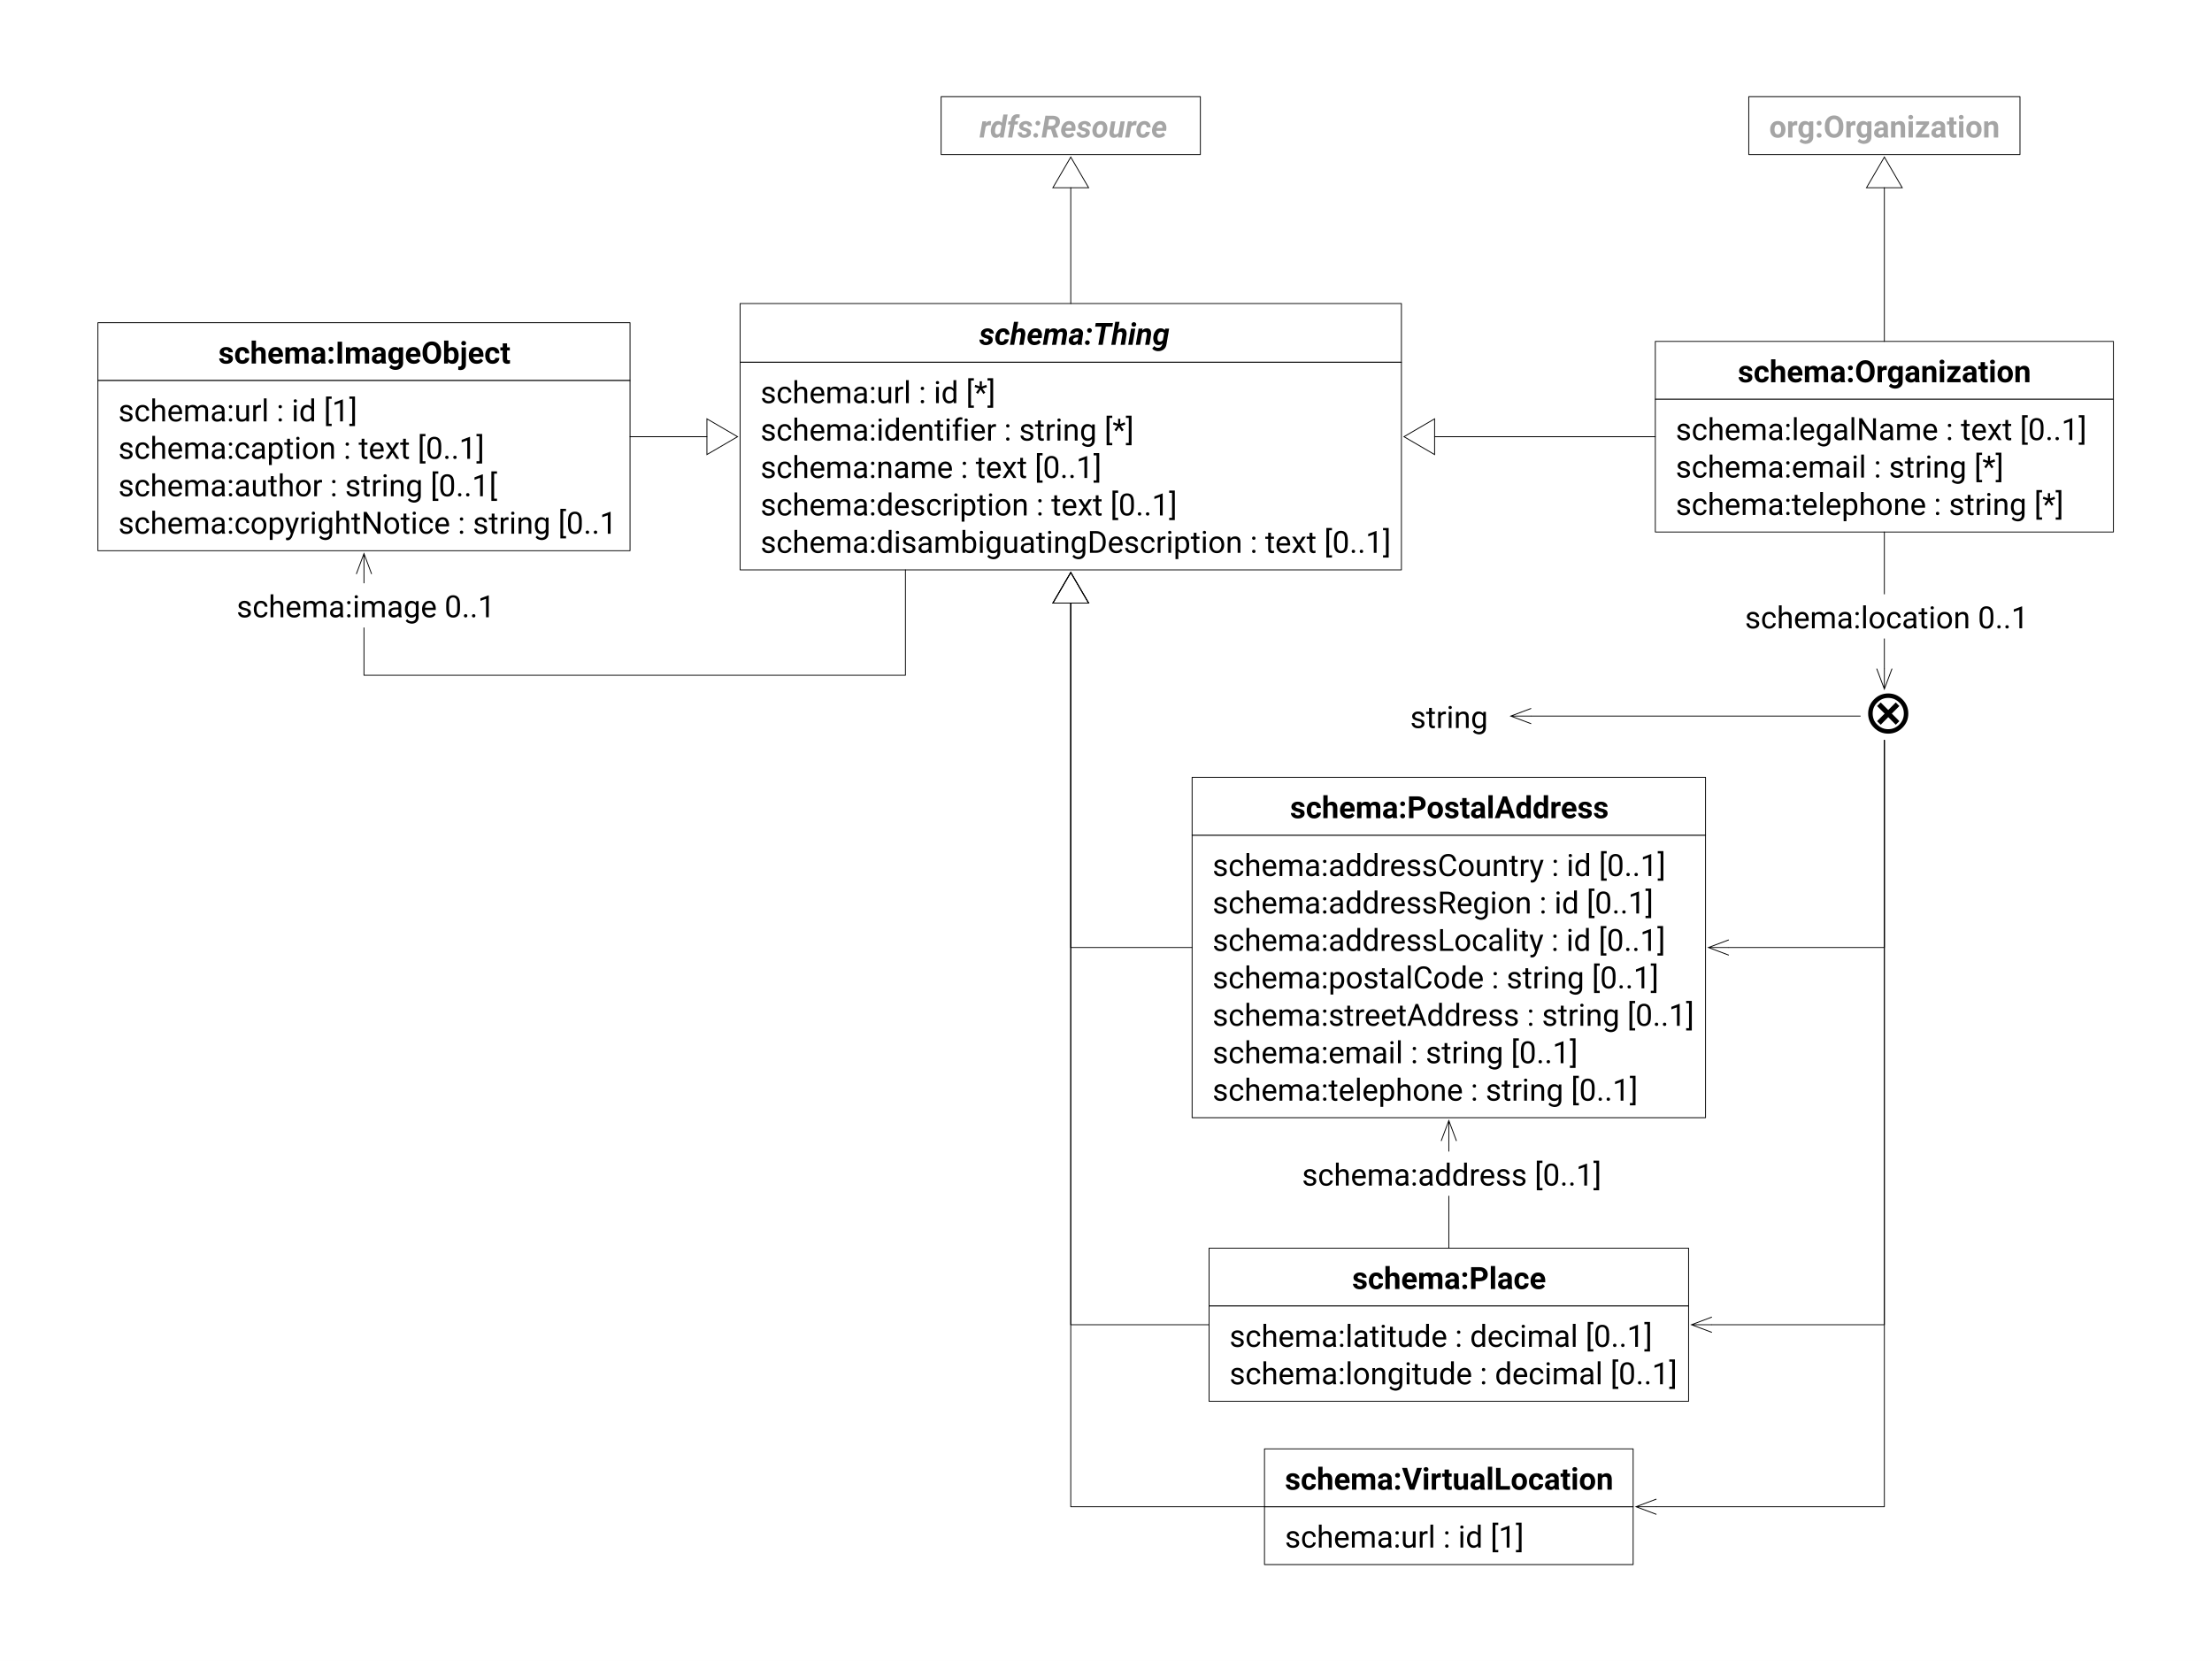
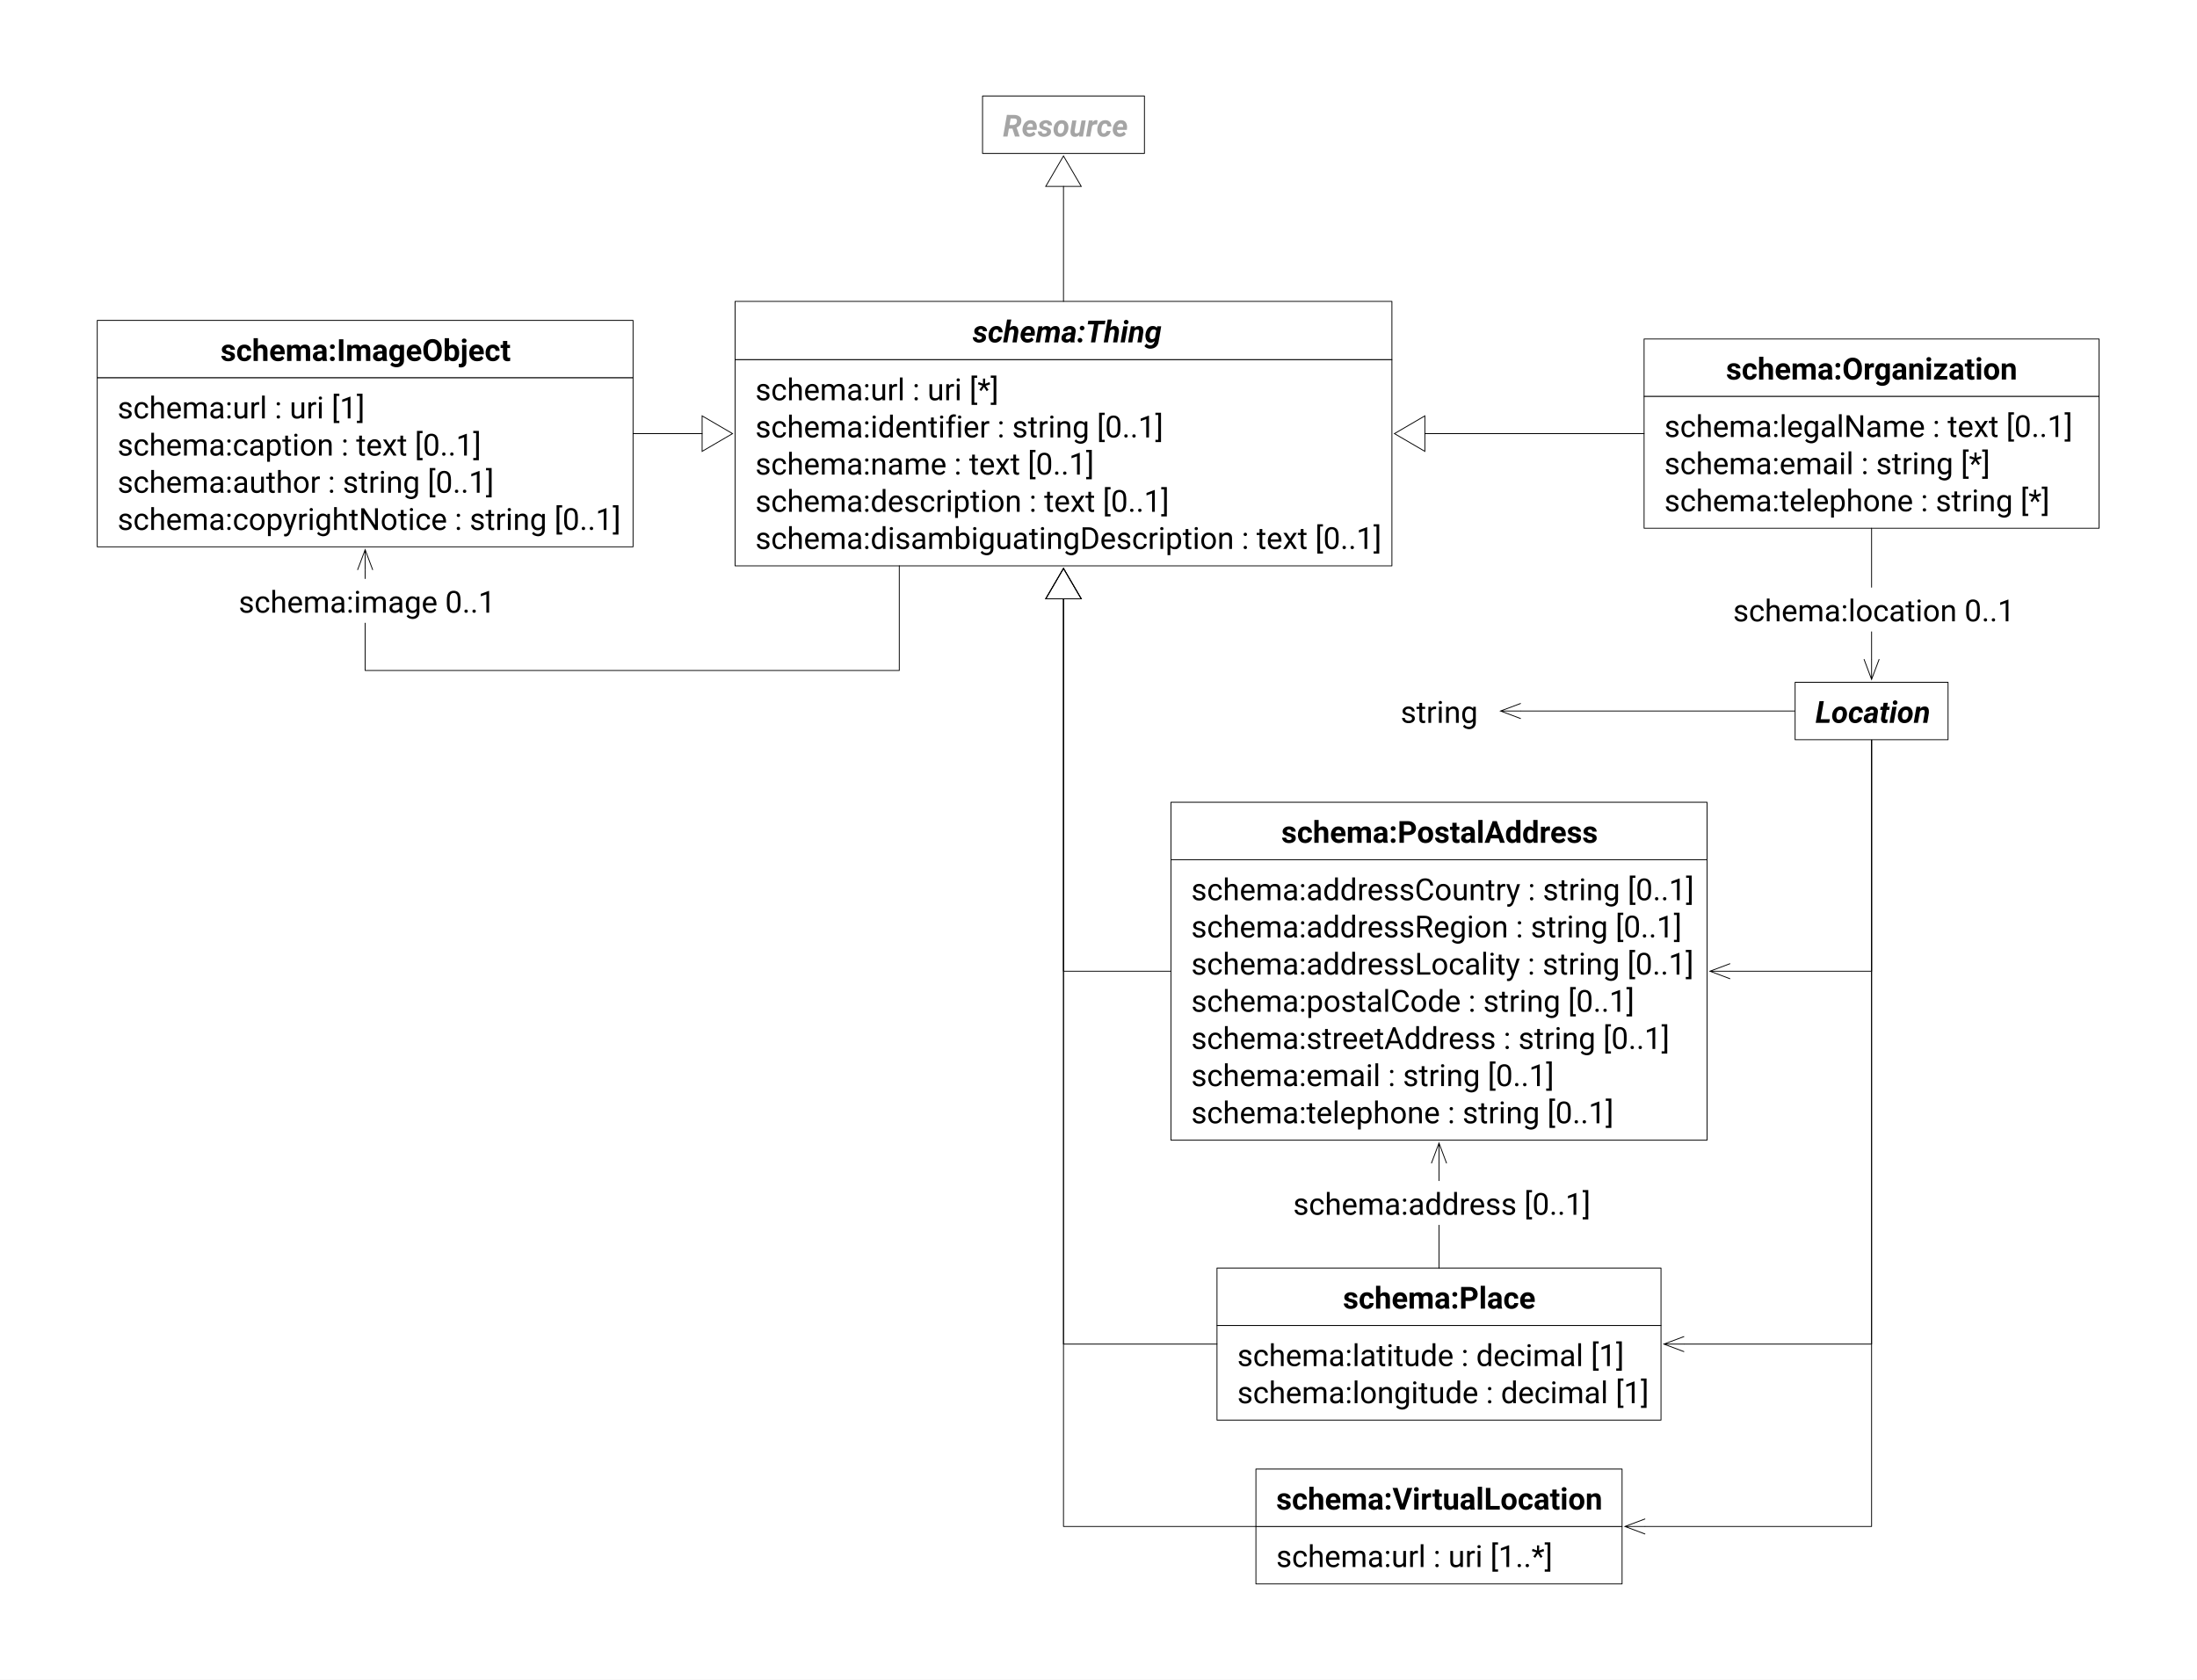
- <svg xmlns="http://www.w3.org/2000/svg" xmlns:xlink="http://www.w3.org/1999/xlink" version="1.1" viewBox="-162 -61 650 488" width="650" height="488">
+ <svg xmlns="http://www.w3.org/2000/svg" xmlns:xlink="http://www.w3.org/1999/xlink" version="1.1" viewBox="-162 -61 650 497" width="650" height="497">
  <defs>
    <marker orient="auto" overflow="visible" markerUnits="strokeWidth" id="UMLInheritance_Marker" stroke-linejoin="miter" stroke-miterlimit="10" viewBox="-1 -22 38 44" markerWidth="38" markerHeight="44" color="black">
      <g>
        <path d="M 36 0 L 0 -21 L 0 21 Z" fill="none" stroke="currentColor" stroke-width="1" />
      </g>
    </marker>
    <marker orient="auto" overflow="visible" markerUnits="strokeWidth" id="StickArrow_Marker" stroke-linejoin="miter" stroke-miterlimit="10" viewBox="-1 -10 26 20" markerWidth="26" markerHeight="20" color="black">
      <g>
        <path d="M 24 0 L 0 0 M 0 -9 L 24 0 L 0 9" fill="none" stroke="currentColor" stroke-width="1" />
      </g>
    </marker>
  </defs>
-   <g id="things" stroke-dasharray="none" fill="none" stroke="none" fill-opacity="1" stroke-opacity="1">
-     <rect fill="white" x="-162" y="-61" width="650" height="488" />
+   <g id="things" stroke-dasharray="none" fill="none" fill-opacity="1" stroke="none" stroke-opacity="1">
+     <rect fill="white" x="-162" y="-61" width="650" height="497" />
    <g id="things_Layer_1">
      <g id="Group_358">
        <g id="Graphic_360">
          <a xlink:href="https://schema.org/Thing">
            <rect x="55.479" y="28.177" width="194.329" height="17.261" fill="white" />
            <rect x="55.479" y="28.177" width="194.329" height="17.261" stroke="black" stroke-linecap="round" stroke-linejoin="round" stroke-width=".25" />
            <text transform="translate(125.7508 31.3077)" fill="black">
-               <tspan font-family="Roboto" font-style="italic" font-weight="bold" font-size="9" fill="black" x="0" y="9">schema:Thing
-                             </tspan>
+               <tspan font-family="Roboto" font-style="italic" font-weight="bold" font-size="9" fill="black" x="0" y="9" xml:space="preserve">schema:Thing</tspan>
            </text>
          </a>
        </g>
        <g id="Graphic_359">
          <rect x="55.479" y="45.438" width="194.329" height="61" fill="white" />
          <rect x="55.479" y="45.438" width="194.329" height="61" stroke="black" stroke-linecap="round" stroke-linejoin="round" stroke-width=".25" />
          <text transform="translate(61.47862 48.43823)" fill="black">
-             <tspan font-family="Roboto" font-size="9" fill="black" x="0" y="9">schema:url : id [*]</tspan>
-             <tspan font-family="Roboto" font-size="9" fill="black" x="0" y="20">schema:identifier : string
-                             [*]
-                         </tspan>
-             <tspan font-family="Roboto" font-size="9" fill="black" x="0" y="31">schema:name : text [0..1]
-                         </tspan>
-             <tspan font-family="Roboto" font-size="9" fill="black" x="0" y="42">schema:description : text
-                             [0..1]
-                         </tspan>
-             <tspan font-family="Roboto" font-size="9" fill="black" x="0" y="53">
-                             schema:disambiguatingDescription : text [0..1]
-                         </tspan>
+             <tspan font-family="Roboto" font-size="9" fill="black" x="0" y="9" xml:space="preserve">schema:url : uri [*]</tspan>
+             <tspan font-family="Roboto" font-size="9" fill="black" x="0" y="20" xml:space="preserve">schema:identifier : string [0..1]</tspan>
+             <tspan font-family="Roboto" font-size="9" fill="black" x="0" y="31" xml:space="preserve">schema:name : text [0..1]</tspan>
+             <tspan font-family="Roboto" font-size="9" fill="black" x="0" y="42" xml:space="preserve">schema:description : text [0..1]</tspan>
+             <tspan font-family="Roboto" font-size="9" fill="black" x="0" y="53" xml:space="preserve">schema:disambiguatingDescription : text [0..1]</tspan>
          </text>
        </g>
      </g>
      <g id="Group_356">
        <g id="Graphic_357">
          <a xlink:href="resources.svg">
-             <rect x="114.554" y="-32.598" width="76.179" height="17" fill="white" />
-             <rect x="114.554" y="-32.598" width="76.179" height="17" stroke="black" stroke-linecap="round" stroke-linejoin="round" stroke-width=".25" />
-             <text transform="translate(120.5537 -29.59842)" fill="#a5a5a5">
-               <tspan font-family="Roboto" font-style="italic" font-weight="bold" font-size="9" fill="#a5a5a5" x="5.276" y="9">rdfs:Resource
-                             </tspan>
+             <rect x="128.694" y="-32.598" width="47.899" height="17" fill="white" />
+             <rect x="128.694" y="-32.598" width="47.899" height="17" stroke="black" stroke-linecap="round" stroke-linejoin="round" stroke-width=".25" />
+             <text transform="translate(134.6937 -29.59842)" fill="#a5a5a5">
+               <tspan font-family="Roboto" font-style="italic" font-weight="bold" font-size="9" fill="#a5a5a5" x="0" y="9" xml:space="preserve">Resource</tspan>
            </text>
          </a>
        </g>
      </g>
      <g id="Line_355">
        <line x1="152.643" y1="28.177" x2="152.643" y2="-5.848" marker-end="url(#UMLInheritance_Marker)" stroke="black" stroke-linecap="round" stroke-linejoin="round" stroke-width=".25" />
      </g>
      <g id="Group_352">
        <g id="Graphic_354">
          <a xlink:href="https://schema.org/Organization">
            <rect x="324.416" y="39.308" width="134.616" height="17" fill="white" />
            <rect x="324.416" y="39.308" width="134.616" height="17" stroke="black" stroke-linecap="round" stroke-linejoin="round" stroke-width=".25" />
            <text transform="translate(348.6463 42.3077)" fill="black">
-               <tspan font-family="Roboto" font-weight="bold" font-size="9" fill="black" x="0" y="9">
-                                 schema:Organization
-                             </tspan>
+               <tspan font-family="Roboto" font-weight="bold" font-size="9" fill="black" x="0" y="9" xml:space="preserve">schema:Organization</tspan>
            </text>
          </a>
        </g>
        <g id="Graphic_353">
          <rect x="324.416" y="56.308" width="134.616" height="39" fill="white" />
          <rect x="324.416" y="56.308" width="134.616" height="39" stroke="black" stroke-linecap="round" stroke-linejoin="round" stroke-width=".25" />
          <text transform="translate(330.4156 59.3077)" fill="black">
-             <tspan font-family="Roboto" font-size="9" fill="black" x="0" y="9">schema:legalName : text
-                             [0..1]
-                         </tspan>
-             <tspan font-family="Roboto" font-size="9" fill="black" x="0" y="20">schema:email : string [*]
-                         </tspan>
-             <tspan font-family="Roboto" font-size="9" fill="black" x="0" y="31">schema:telephone : string
-                             [*]
-                         </tspan>
+             <tspan font-family="Roboto" font-size="9" fill="black" x="0" y="9" xml:space="preserve">schema:legalName : text [0..1]</tspan>
+             <tspan font-family="Roboto" font-size="9" fill="black" x="0" y="20" xml:space="preserve">schema:email : string [*]</tspan>
+             <tspan font-family="Roboto" font-size="9" fill="black" x="0" y="31" xml:space="preserve">schema:telephone : string [*]</tspan>
          </text>
        </g>
      </g>
      <g id="Line_351">
        <line x1="324.416" y1="67.308" x2="259.558" y2="67.308" marker-end="url(#UMLInheritance_Marker)" stroke="black" stroke-linecap="round" stroke-linejoin="round" stroke-width=".25" />
-       </g>
-       <g id="Group_349">
-         <g id="Graphic_350">
-           <a xlink:href="agents.svg">
-             <rect x="351.873" y="-32.598" width="79.702" height="17" fill="white" />
-             <rect x="351.873" y="-32.598" width="79.702" height="17" stroke="black" stroke-linecap="round" stroke-linejoin="round" stroke-width=".25" />
-             <text transform="translate(357.8727 -29.59842)" fill="#a5a5a5">
-               <tspan font-family="Roboto" font-weight="bold" font-size="9" fill="#a5a5a5" x="0" y="9">
-                                 org:Organization
-                             </tspan>
-             </text>
-           </a>
-         </g>
-       </g>
-       <g id="Line_348">
-         <line x1="391.724" y1="39.308" x2="391.724" y2="-5.848" marker-end="url(#UMLInheritance_Marker)" stroke="black" stroke-linecap="round" stroke-linejoin="round" stroke-width=".25" />
      </g>
      <g id="Group_345">
        <g id="Graphic_347">
          <a xlink:href="https://schema.org/Place">
-             <rect x="193.284" y="305.717" width="140.909" height="17" fill="white" />
-             <rect x="193.284" y="305.717" width="140.909" height="17" stroke="black" stroke-linecap="round" stroke-linejoin="round" stroke-width=".25" />
-             <text transform="translate(235.3173 308.7165)" fill="black">
-               <tspan font-family="Roboto" font-weight="bold" font-size="9" fill="black" x="0" y="9">
-                                 schema:Place
-                             </tspan>
+             <rect x="198.057" y="314.224" width="131.364" height="17" fill="white" />
+             <rect x="198.057" y="314.224" width="131.364" height="17" stroke="black" stroke-linecap="round" stroke-linejoin="round" stroke-width=".25" />
+             <text transform="translate(235.3173 317.2236)" fill="black">
+               <tspan font-family="Roboto" font-weight="bold" font-size="9" fill="black" x="0" y="9" xml:space="preserve">schema:Place</tspan>
            </text>
          </a>
        </g>
        <g id="Graphic_346">
-           <rect x="193.284" y="322.717" width="140.909" height="28" fill="white" />
-           <rect x="193.284" y="322.717" width="140.909" height="28" stroke="black" stroke-linecap="round" stroke-linejoin="round" stroke-width=".25" />
-           <text transform="translate(199.2843 325.7165)" fill="black">
-             <tspan font-family="Roboto" font-size="9" fill="black" x="0" y="9">schema:latitude : decimal
-                             [0..1]
-                         </tspan>
-             <tspan font-family="Roboto" font-size="9" fill="black" x="0" y="20">schema:longitude : decimal
-                             [0..1]
-                         </tspan>
+           <rect x="198.057" y="331.224" width="131.364" height="28" fill="white" />
+           <rect x="198.057" y="331.224" width="131.364" height="28" stroke="black" stroke-linecap="round" stroke-linejoin="round" stroke-width=".25" />
+           <text transform="translate(204.0568 334.2236)" fill="black">
+             <tspan font-family="Roboto" font-size="9" fill="black" x="0" y="9" xml:space="preserve">schema:latitude : decimal [1]</tspan>
+             <tspan font-family="Roboto" font-size="9" fill="black" x="0" y="20" xml:space="preserve">schema:longitude : decimal [1]</tspan>
          </text>
        </g>
      </g>
      <g id="Group_342">
        <g id="Graphic_344">
-           <rect x="188.303" y="184.386" width="150.872" height="83" fill="white" />
-           <rect x="188.303" y="184.386" width="150.872" height="83" stroke="black" stroke-linecap="round" stroke-linejoin="round" stroke-width=".25" />
-           <text transform="translate(194.3031 187.3858)" fill="black">
-             <tspan font-family="Roboto" font-size="9" fill="black" x="0" y="9">schema:addressCountry : id
-                             [0..1]
-                         </tspan>
-             <tspan font-family="Roboto" font-size="9" fill="black" x="0" y="20">schema:addressRegion : id
-                             [0..1]
-                         </tspan>
-             <tspan font-family="Roboto" font-size="9" fill="black" x="0" y="31">schema:addressLocality : id
-                             [0..1]
-                         </tspan>
-             <tspan font-family="Roboto" font-size="9" fill="black" x="0" y="42">schema:postalCode : string
-                             [0..1]
-                         </tspan>
-             <tspan font-family="Roboto" font-size="9" fill="black" x="0" y="53">schema:streetAddress :
-                             string [0..1]
-                         </tspan>
-             <tspan font-family="Roboto" font-size="9" fill="black" x="0" y="64">schema:email : string
-                             [0..1]
-                         </tspan>
-             <tspan font-family="Roboto" font-size="9" fill="black" x="0" y="75">schema:telephone : string
-                             [0..1]
-                         </tspan>
+           <rect x="184.434" y="193.386" width="158.61" height="83" fill="white" />
+           <rect x="184.434" y="193.386" width="158.61" height="83" stroke="black" stroke-linecap="round" stroke-linejoin="round" stroke-width=".25" />
+           <text transform="translate(190.4337 196.3858)" fill="black">
+             <tspan font-family="Roboto" font-size="9" fill="black" x="0" y="9" xml:space="preserve">schema:addressCountry : string [0..1]</tspan>
+             <tspan font-family="Roboto" font-size="9" fill="black" x="0" y="20" xml:space="preserve">schema:addressRegion : string [0..1]</tspan>
+             <tspan font-family="Roboto" font-size="9" fill="black" x="0" y="31" xml:space="preserve">schema:addressLocality : string [0..1]</tspan>
+             <tspan font-family="Roboto" font-size="9" fill="black" x="0" y="42" xml:space="preserve">schema:postalCode : string [0..1]</tspan>
+             <tspan font-family="Roboto" font-size="9" fill="black" x="0" y="53" xml:space="preserve">schema:streetAddress : string [0..1]</tspan>
+             <tspan font-family="Roboto" font-size="9" fill="black" x="0" y="64" xml:space="preserve">schema:email : string [0..1]</tspan>
+             <tspan font-family="Roboto" font-size="9" fill="black" x="0" y="75" xml:space="preserve">schema:telephone : string [0..1]</tspan>
          </text>
        </g>
        <g id="Graphic_343">
          <a xlink:href="https://schema.org/PostalAddress">
-             <rect x="188.303" y="167.386" width="150.872" height="17" fill="white" />
-             <rect x="188.303" y="167.386" width="150.872" height="17" stroke="black" stroke-linecap="round" stroke-linejoin="round" stroke-width=".25" />
-             <text transform="translate(217.0712 170.3858)" fill="black">
-               <tspan font-family="Roboto" font-weight="bold" font-size="9" fill="black" x="0" y="9">
-                                 schema:PostalAddress
-                             </tspan>
+             <rect x="184.434" y="176.386" width="158.61" height="17" fill="white" />
+             <rect x="184.434" y="176.386" width="158.61" height="17" stroke="black" stroke-linecap="round" stroke-linejoin="round" stroke-width=".25" />
+             <text transform="translate(217.0712 179.3858)" fill="black">
+               <tspan font-family="Roboto" font-weight="bold" font-size="9" fill="black" x="0" y="9" xml:space="preserve">schema:PostalAddress</tspan>
            </text>
          </a>
        </g>
      </g>
      <g id="Group_339">
        <g id="Graphic_341">
-           <rect x="209.575" y="381.691" width="108.328" height="17" fill="white" />
-           <rect x="209.575" y="381.691" width="108.328" height="17" stroke="black" stroke-linecap="round" stroke-linejoin="round" stroke-width=".25" />
-           <text transform="translate(215.5748 384.6913)" fill="black">
-             <tspan font-family="Roboto" font-size="9" fill="black" x="0" y="9">schema:url : id [1]</tspan>
+           <rect x="209.575" y="390.691" width="108.328" height="17" fill="white" />
+           <rect x="209.575" y="390.691" width="108.328" height="17" stroke="black" stroke-linecap="round" stroke-linejoin="round" stroke-width=".25" />
+           <text transform="translate(215.5748 393.6913)" fill="black">
+             <tspan font-family="Roboto" font-size="9" fill="black" x="0" y="9" xml:space="preserve">schema:url : uri [1..*]</tspan>
          </text>
        </g>
        <g id="Graphic_340">
          <a xlink:href="https://schema.org/VirtualLocation">
-             <rect x="209.575" y="364.691" width="108.328" height="17" fill="white" />
-             <rect x="209.575" y="364.691" width="108.328" height="17" stroke="black" stroke-linecap="round" stroke-linejoin="round" stroke-width=".25" />
-             <text transform="translate(215.5748 367.6913)" fill="black">
-               <tspan font-family="Roboto" font-weight="bold" font-size="9" fill="black" x="0" y="9">
-                                 schema:VirtualLocation
-                             </tspan>
+             <rect x="209.575" y="373.691" width="108.328" height="17" fill="white" />
+             <rect x="209.575" y="373.691" width="108.328" height="17" stroke="black" stroke-linecap="round" stroke-linejoin="round" stroke-width=".25" />
+             <text transform="translate(215.5748 376.6913)" fill="black">
+               <tspan font-family="Roboto" font-weight="bold" font-size="9" fill="black" x="0" y="9" xml:space="preserve">schema:VirtualLocation</tspan>
            </text>
          </a>
        </g>
      </g>
      <g id="Line_338">
-         <line x1="263.739" y1="305.717" x2="263.739" y2="274.236" marker-end="url(#StickArrow_Marker)" stroke="black" stroke-linecap="round" stroke-linejoin="round" stroke-width=".25" />
+         <line x1="263.739" y1="314.224" x2="263.739" y2="283.236" marker-end="url(#StickArrow_Marker)" stroke="black" stroke-linecap="round" stroke-linejoin="round" stroke-width=".25" />
      </g>
      <g id="Graphic_337">
-         <rect x="217.593" y="277.336" width="92.291" height="13" fill="white" />
-         <text transform="translate(220.5934 278.3358)" fill="black">
-           <tspan font-family="Roboto" font-size="9" fill="black" x="0" y="9">schema:address [0..1]</tspan>
+         <rect x="217.593" y="288.454" width="92.291" height="13" fill="white" />
+         <text transform="translate(220.5934 289.4541)" fill="black">
+           <tspan font-family="Roboto" font-size="9" fill="black" x="0" y="9" xml:space="preserve">schema:address [0..1]</tspan>
        </text>
      </g>
      <g id="Line_336">
-         <line x1="391.724" y1="95.308" x2="391.724" y2="135.453" marker-end="url(#StickArrow_Marker)" stroke="black" stroke-linecap="round" stroke-linejoin="round" stroke-width=".25" />
+         <line x1="391.724" y1="95.308" x2="391.724" y2="134.04" marker-end="url(#StickArrow_Marker)" stroke="black" stroke-linecap="round" stroke-linejoin="round" stroke-width=".25" />
      </g>
      <g id="Graphic_335">
-         <rect x="347.753" y="113.608" width="87.94" height="13" fill="white" />
-         <text transform="translate(350.7535 114.6076)" fill="black">
-           <tspan font-family="Roboto" font-size="9" fill="black" x="0" y="9">schema:location 0..1</tspan>
+         <rect x="347.753" y="112.862" width="87.94" height="13" fill="white" />
+         <text transform="translate(350.7535 113.8618)" fill="black">
+           <tspan font-family="Roboto" font-size="9" fill="black" x="0" y="9" xml:space="preserve">schema:location 0..1</tspan>
        </text>
      </g>
      <g id="Line_331">
-         <path d="M 188.303 217.386 L 152.643 217.386 L 152.643 116.188" marker-end="url(#UMLInheritance_Marker)" stroke="black" stroke-linecap="round" stroke-linejoin="round" stroke-width=".25" />
+         <path d="M 184.434 226.386 L 152.643 226.386 L 152.643 116.188" marker-end="url(#UMLInheritance_Marker)" stroke="black" stroke-linecap="round" stroke-linejoin="round" stroke-width=".25" />
      </g>
      <g id="Line_330">
-         <path d="M 209.575 381.691 L 152.643 381.691 L 152.643 116.188" marker-end="url(#UMLInheritance_Marker)" stroke="black" stroke-linecap="round" stroke-linejoin="round" stroke-width=".25" />
+         <path d="M 209.575 390.691 L 152.643 390.691 L 152.643 116.188" marker-end="url(#UMLInheritance_Marker)" stroke="black" stroke-linecap="round" stroke-linejoin="round" stroke-width=".25" />
      </g>
      <g id="Line_329">
-         <path d="M 193.284 328.216 L 152.643 328.216 L 152.643 116.188" marker-end="url(#UMLInheritance_Marker)" stroke="black" stroke-linecap="round" stroke-linejoin="round" stroke-width=".25" />
+         <path d="M 198.057 336.724 L 152.643 336.724 L 152.643 116.188" marker-end="url(#UMLInheritance_Marker)" stroke="black" stroke-linecap="round" stroke-linejoin="round" stroke-width=".25" />
      </g>
      <g id="Line_322">
-         <path d="M 104.061 106.438 L 104.061 137.402 L -55.046 137.402 L -55.046 107.658" marker-end="url(#StickArrow_Marker)" stroke="black" stroke-linecap="round" stroke-linejoin="round" stroke-width=".25" />
+         <path d="M 104.061 106.438 L 104.061 137.402 L -53.967 137.402 L -53.967 107.658" marker-end="url(#StickArrow_Marker)" stroke="black" stroke-linecap="round" stroke-linejoin="round" stroke-width=".25" />
      </g>
      <g id="Graphic_321">
-         <rect x="-95.468" y="110.367" width="80.843" height="13" fill="white" />
-         <text transform="translate(-92.4676 111.3672)" fill="black">
-           <tspan font-family="Roboto" font-size="9" fill="black" x="0" y="9">schema:image 0..1</tspan>
+         <rect x="-94.389" y="110.291" width="80.843" height="13" fill="white" />
+         <text transform="translate(-91.38875 111.2908)" fill="black">
+           <tspan font-family="Roboto" font-size="9" fill="black" x="0" y="9" xml:space="preserve">schema:image 0..1</tspan>
        </text>
      </g>
      <g id="Graphic_365">
        <text transform="translate(252.3878 143.8898)" fill="black">
-           <tspan font-family="Roboto" font-size="9" fill="black" x="0" y="9">string</tspan>
+           <tspan font-family="Roboto" font-size="9" fill="black" x="0" y="9" xml:space="preserve">string</tspan>
        </text>
      </g>
      <g id="Line_366">
-         <line x1="384.637" y1="149.39" x2="287.94" y2="149.39" marker-end="url(#StickArrow_Marker)" stroke="black" stroke-linecap="round" stroke-linejoin="round" stroke-width=".25" />
+         <line x1="369.099" y1="149.39" x2="287.94" y2="149.39" marker-end="url(#StickArrow_Marker)" stroke="black" stroke-linecap="round" stroke-linejoin="round" stroke-width=".25" />
      </g>
      <g id="Line_368">
-         <path d="M 391.724 156.476 L 391.724 217.386 L 346.025 217.386" marker-end="url(#StickArrow_Marker)" stroke="black" stroke-linecap="round" stroke-linejoin="round" stroke-width=".25" />
+         <path d="M 391.724 157.89 L 391.724 226.386 L 349.894 226.386" marker-end="url(#StickArrow_Marker)" stroke="black" stroke-linecap="round" stroke-linejoin="round" stroke-width=".25" />
      </g>
      <g id="Line_369">
-         <path d="M 391.724 156.476 L 391.724 328.217 L 341.043 328.217" marker-end="url(#StickArrow_Marker)" stroke="black" stroke-linecap="round" stroke-linejoin="round" stroke-width=".25" />
+         <path d="M 391.724 157.89 L 391.724 336.724 L 336.271 336.724" marker-end="url(#StickArrow_Marker)" stroke="black" stroke-linecap="round" stroke-linejoin="round" stroke-width=".25" />
      </g>
      <g id="Line_370">
-         <path d="M 391.724 156.476 L 391.724 381.691 L 324.753 381.691" marker-end="url(#StickArrow_Marker)" stroke="black" stroke-linecap="round" stroke-linejoin="round" stroke-width=".25" />
-       </g>
-       <g id="Graphic_371">
-         <text transform="translate(385.3209 142.3031)" fill="black">
-           <tspan font-family="Apple Symbols" font-size="18" fill="black" x="0" y="12">⊗</tspan>
-         </text>
+         <path d="M 391.724 157.89 L 391.724 390.691 L 324.753 390.691" marker-end="url(#StickArrow_Marker)" stroke="black" stroke-linecap="round" stroke-linejoin="round" stroke-width=".25" />
      </g>
      <g id="Group_372">
        <g id="Graphic_374">
          <a xlink:href="https://schema.org/ImageObject">
-             <rect x="-133.228" y="33.808" width="156.365" height="17" fill="white" />
-             <rect x="-133.228" y="33.808" width="156.365" height="17" stroke="black" stroke-linecap="round" stroke-linejoin="round" stroke-width=".25" />
-             <text transform="translate(-97.84871 36.8077)" fill="black">
-               <tspan font-family="Roboto" font-weight="bold" font-size="9" fill="black" x="0" y="9">
-                                 schema:ImageObject
-                             </tspan>
+             <rect x="-133.228" y="33.808" width="158.522" height="17" fill="white" />
+             <rect x="-133.228" y="33.808" width="158.522" height="17" stroke="black" stroke-linecap="round" stroke-linejoin="round" stroke-width=".25" />
+             <text transform="translate(-96.76985 36.8077)" fill="black">
+               <tspan font-family="Roboto" font-weight="bold" font-size="9" fill="black" x="0" y="9" xml:space="preserve">schema:ImageObject</tspan>
            </text>
          </a>
        </g>
        <g id="Graphic_373">
-           <rect x="-133.228" y="50.808" width="156.365" height="50" fill="white" />
-           <rect x="-133.228" y="50.808" width="156.365" height="50" stroke="black" stroke-linecap="round" stroke-linejoin="round" stroke-width=".25" />
+           <rect x="-133.228" y="50.808" width="158.522" height="50" fill="white" />
+           <rect x="-133.228" y="50.808" width="158.522" height="50" stroke="black" stroke-linecap="round" stroke-linejoin="round" stroke-width=".25" />
          <text transform="translate(-127.2284 53.8077)" fill="black">
-             <tspan font-family="Roboto" font-size="9" fill="black" x="0" y="9">schema:url : id [1]</tspan>
-             <tspan font-family="Roboto" font-size="9" fill="black" x="0" y="20">schema:caption : text
-                             [0..1]
-                         </tspan>
-             <tspan font-family="Roboto" font-size="9" fill="black" x="0" y="31">schema:author : string
-                             [0..1[
-                         </tspan>
-             <tspan font-family="Roboto" font-size="9" fill="black" x="0" y="42">schema:copyrightNotice :
-                             string [0..1
-                         </tspan>
+             <tspan font-family="Roboto" font-size="9" fill="black" x="0" y="9" xml:space="preserve">schema:url : uri [1]</tspan>
+             <tspan font-family="Roboto" font-size="9" fill="black" x="0" y="20" xml:space="preserve">schema:caption : text [0..1]</tspan>
+             <tspan font-family="Roboto" font-size="9" fill="black" x="0" y="31" xml:space="preserve">schema:author : string [0..1]</tspan>
+             <tspan font-family="Roboto" font-size="9" fill="black" x="0" y="42" xml:space="preserve">schema:copyrightNotice : string [0..1]</tspan>
          </text>
        </g>
      </g>
      <g id="Line_375">
-         <line x1="23.136" y1="67.308" x2="45.729" y2="67.308" marker-end="url(#UMLInheritance_Marker)" stroke="black" stroke-linecap="round" stroke-linejoin="round" stroke-width=".25" />
+         <line x1="25.294" y1="67.308" x2="45.729" y2="67.308" marker-end="url(#UMLInheritance_Marker)" stroke="black" stroke-linecap="round" stroke-linejoin="round" stroke-width=".25" />
+       </g>
+       <g id="Group_376">
+         <g id="Graphic_378">
+           <rect x="369.099" y="140.89" width="45.249" height="17" fill="white" />
+           <rect x="369.099" y="140.89" width="45.249" height="17" stroke="black" stroke-linecap="round" stroke-linejoin="round" stroke-width=".25" />
+           <text transform="translate(375.0992 143.8898)" fill="black">
+             <tspan font-family="Roboto" font-style="italic" font-weight="bold" font-size="9" fill="black" x="0" y="9" xml:space="preserve">Location</tspan>
+           </text>
+         </g>
      </g>
    </g>
  </g>
</svg>
